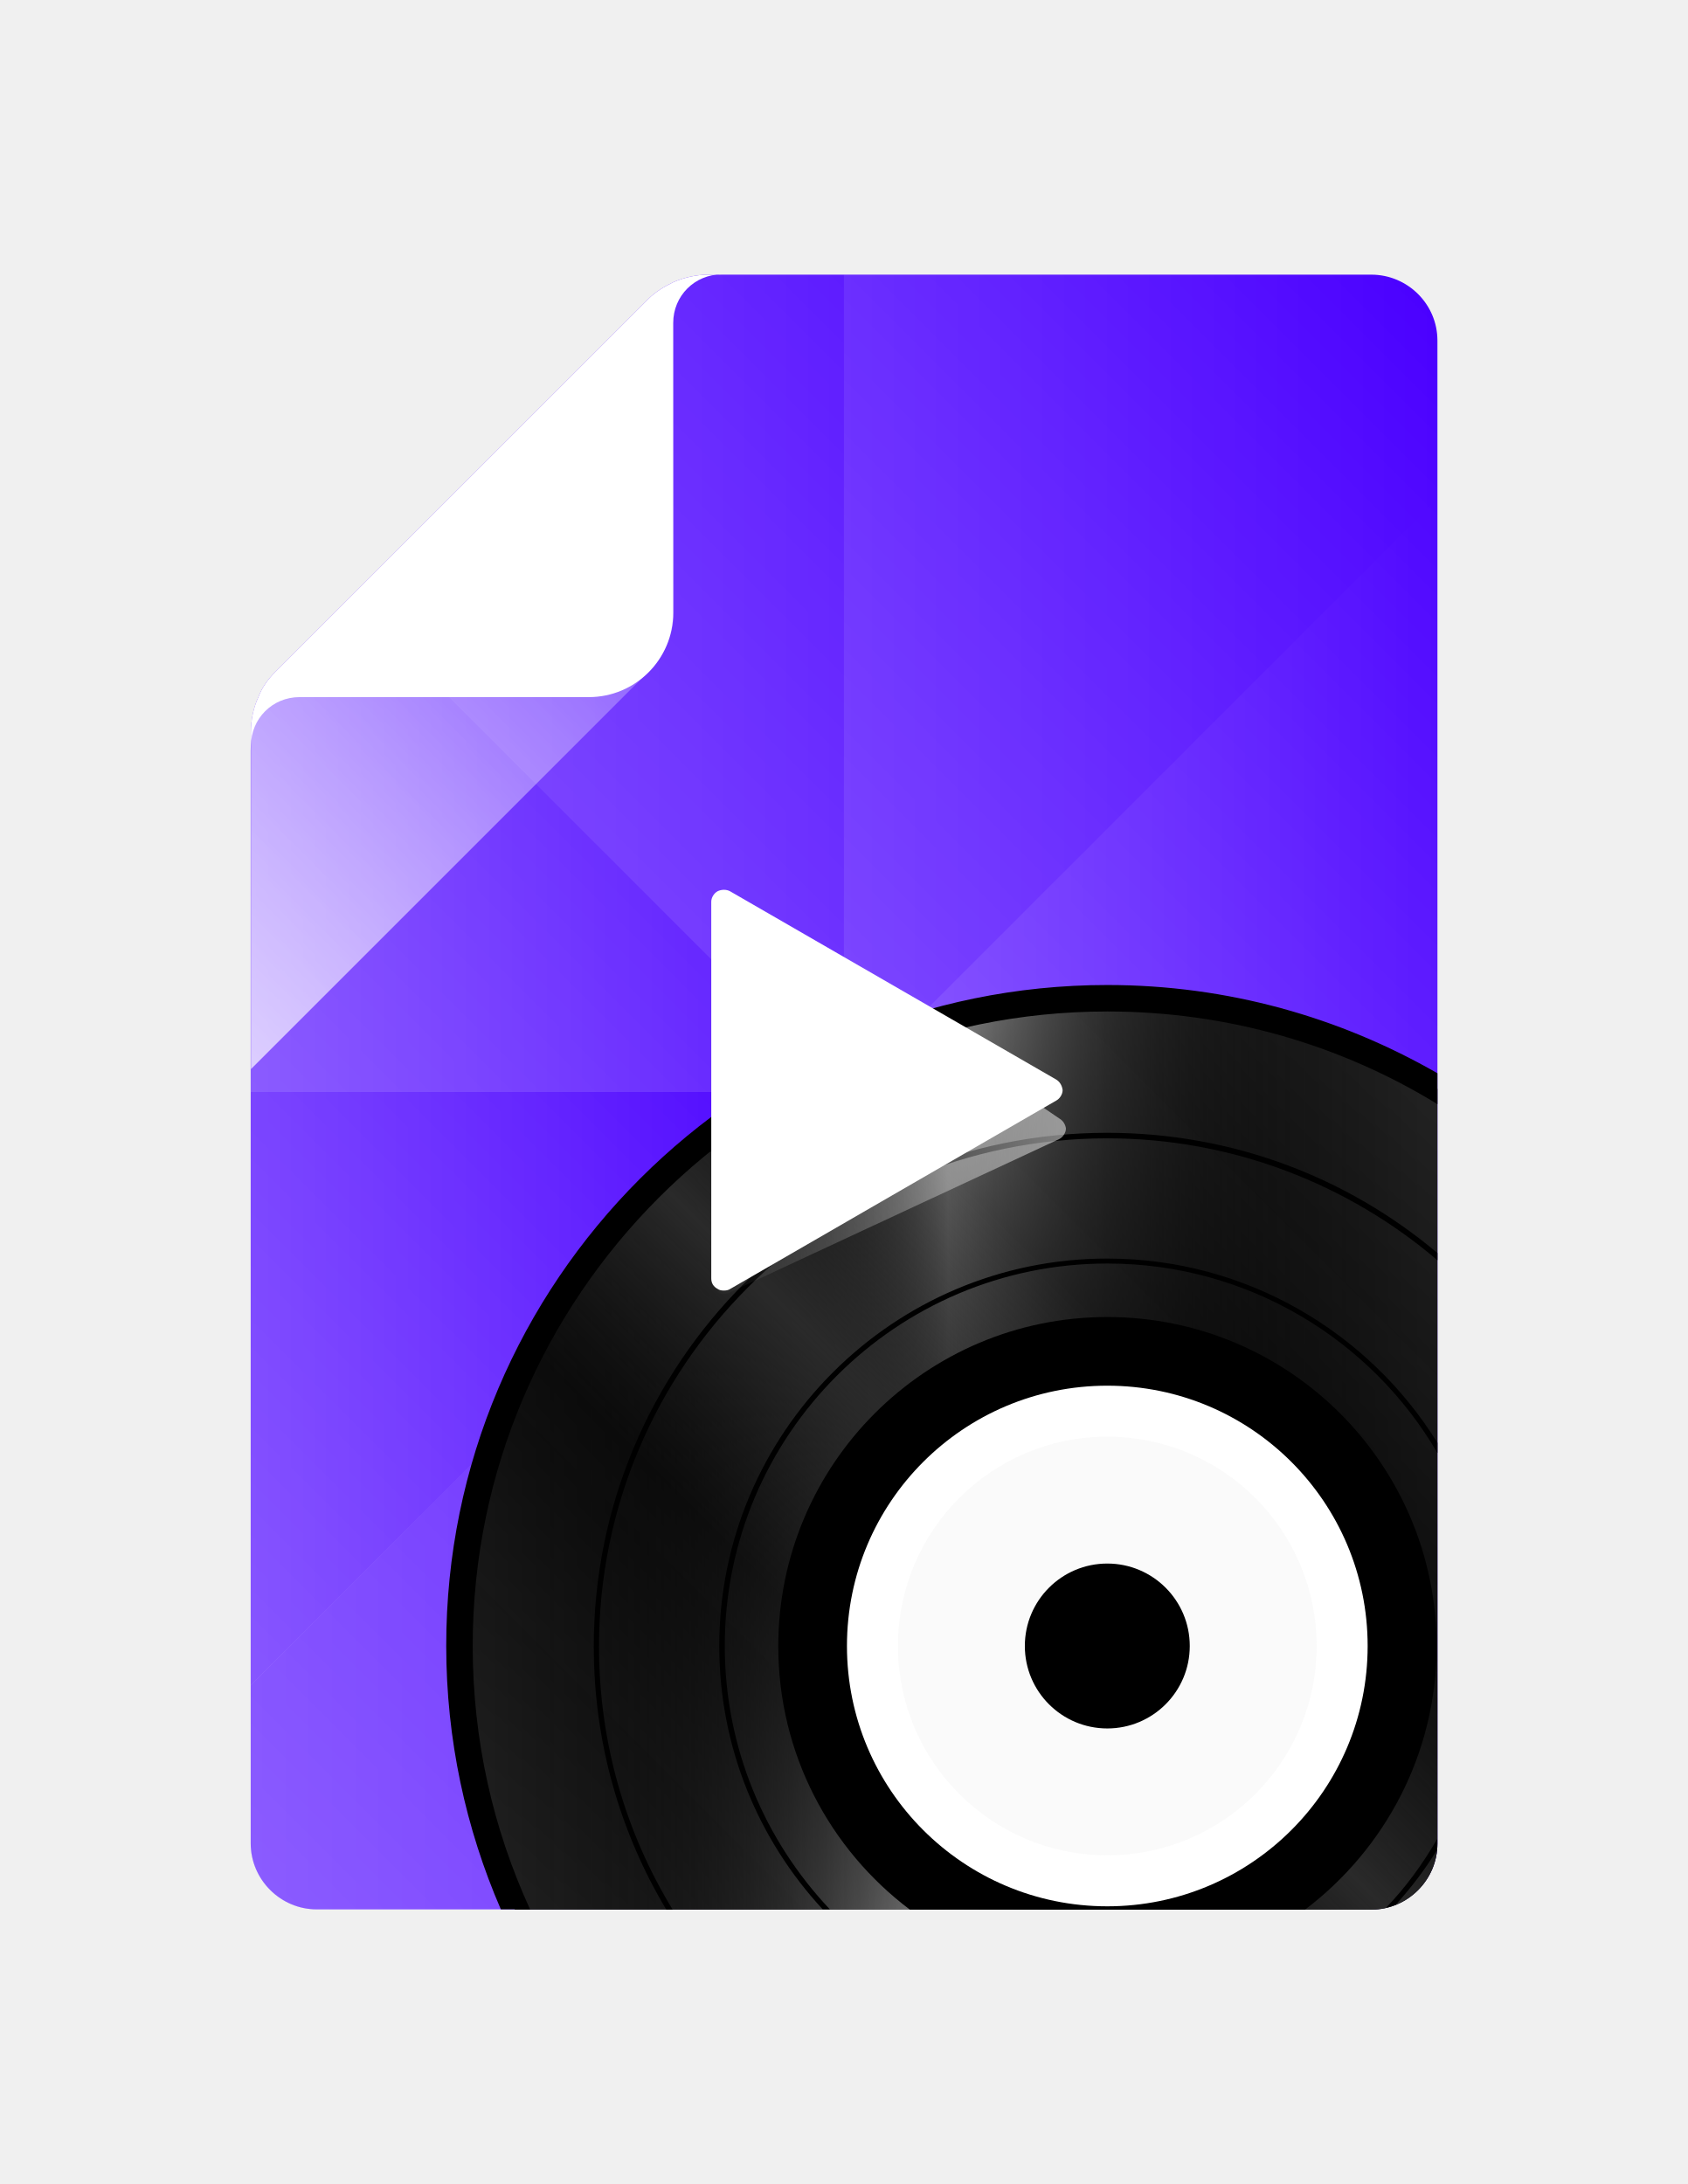
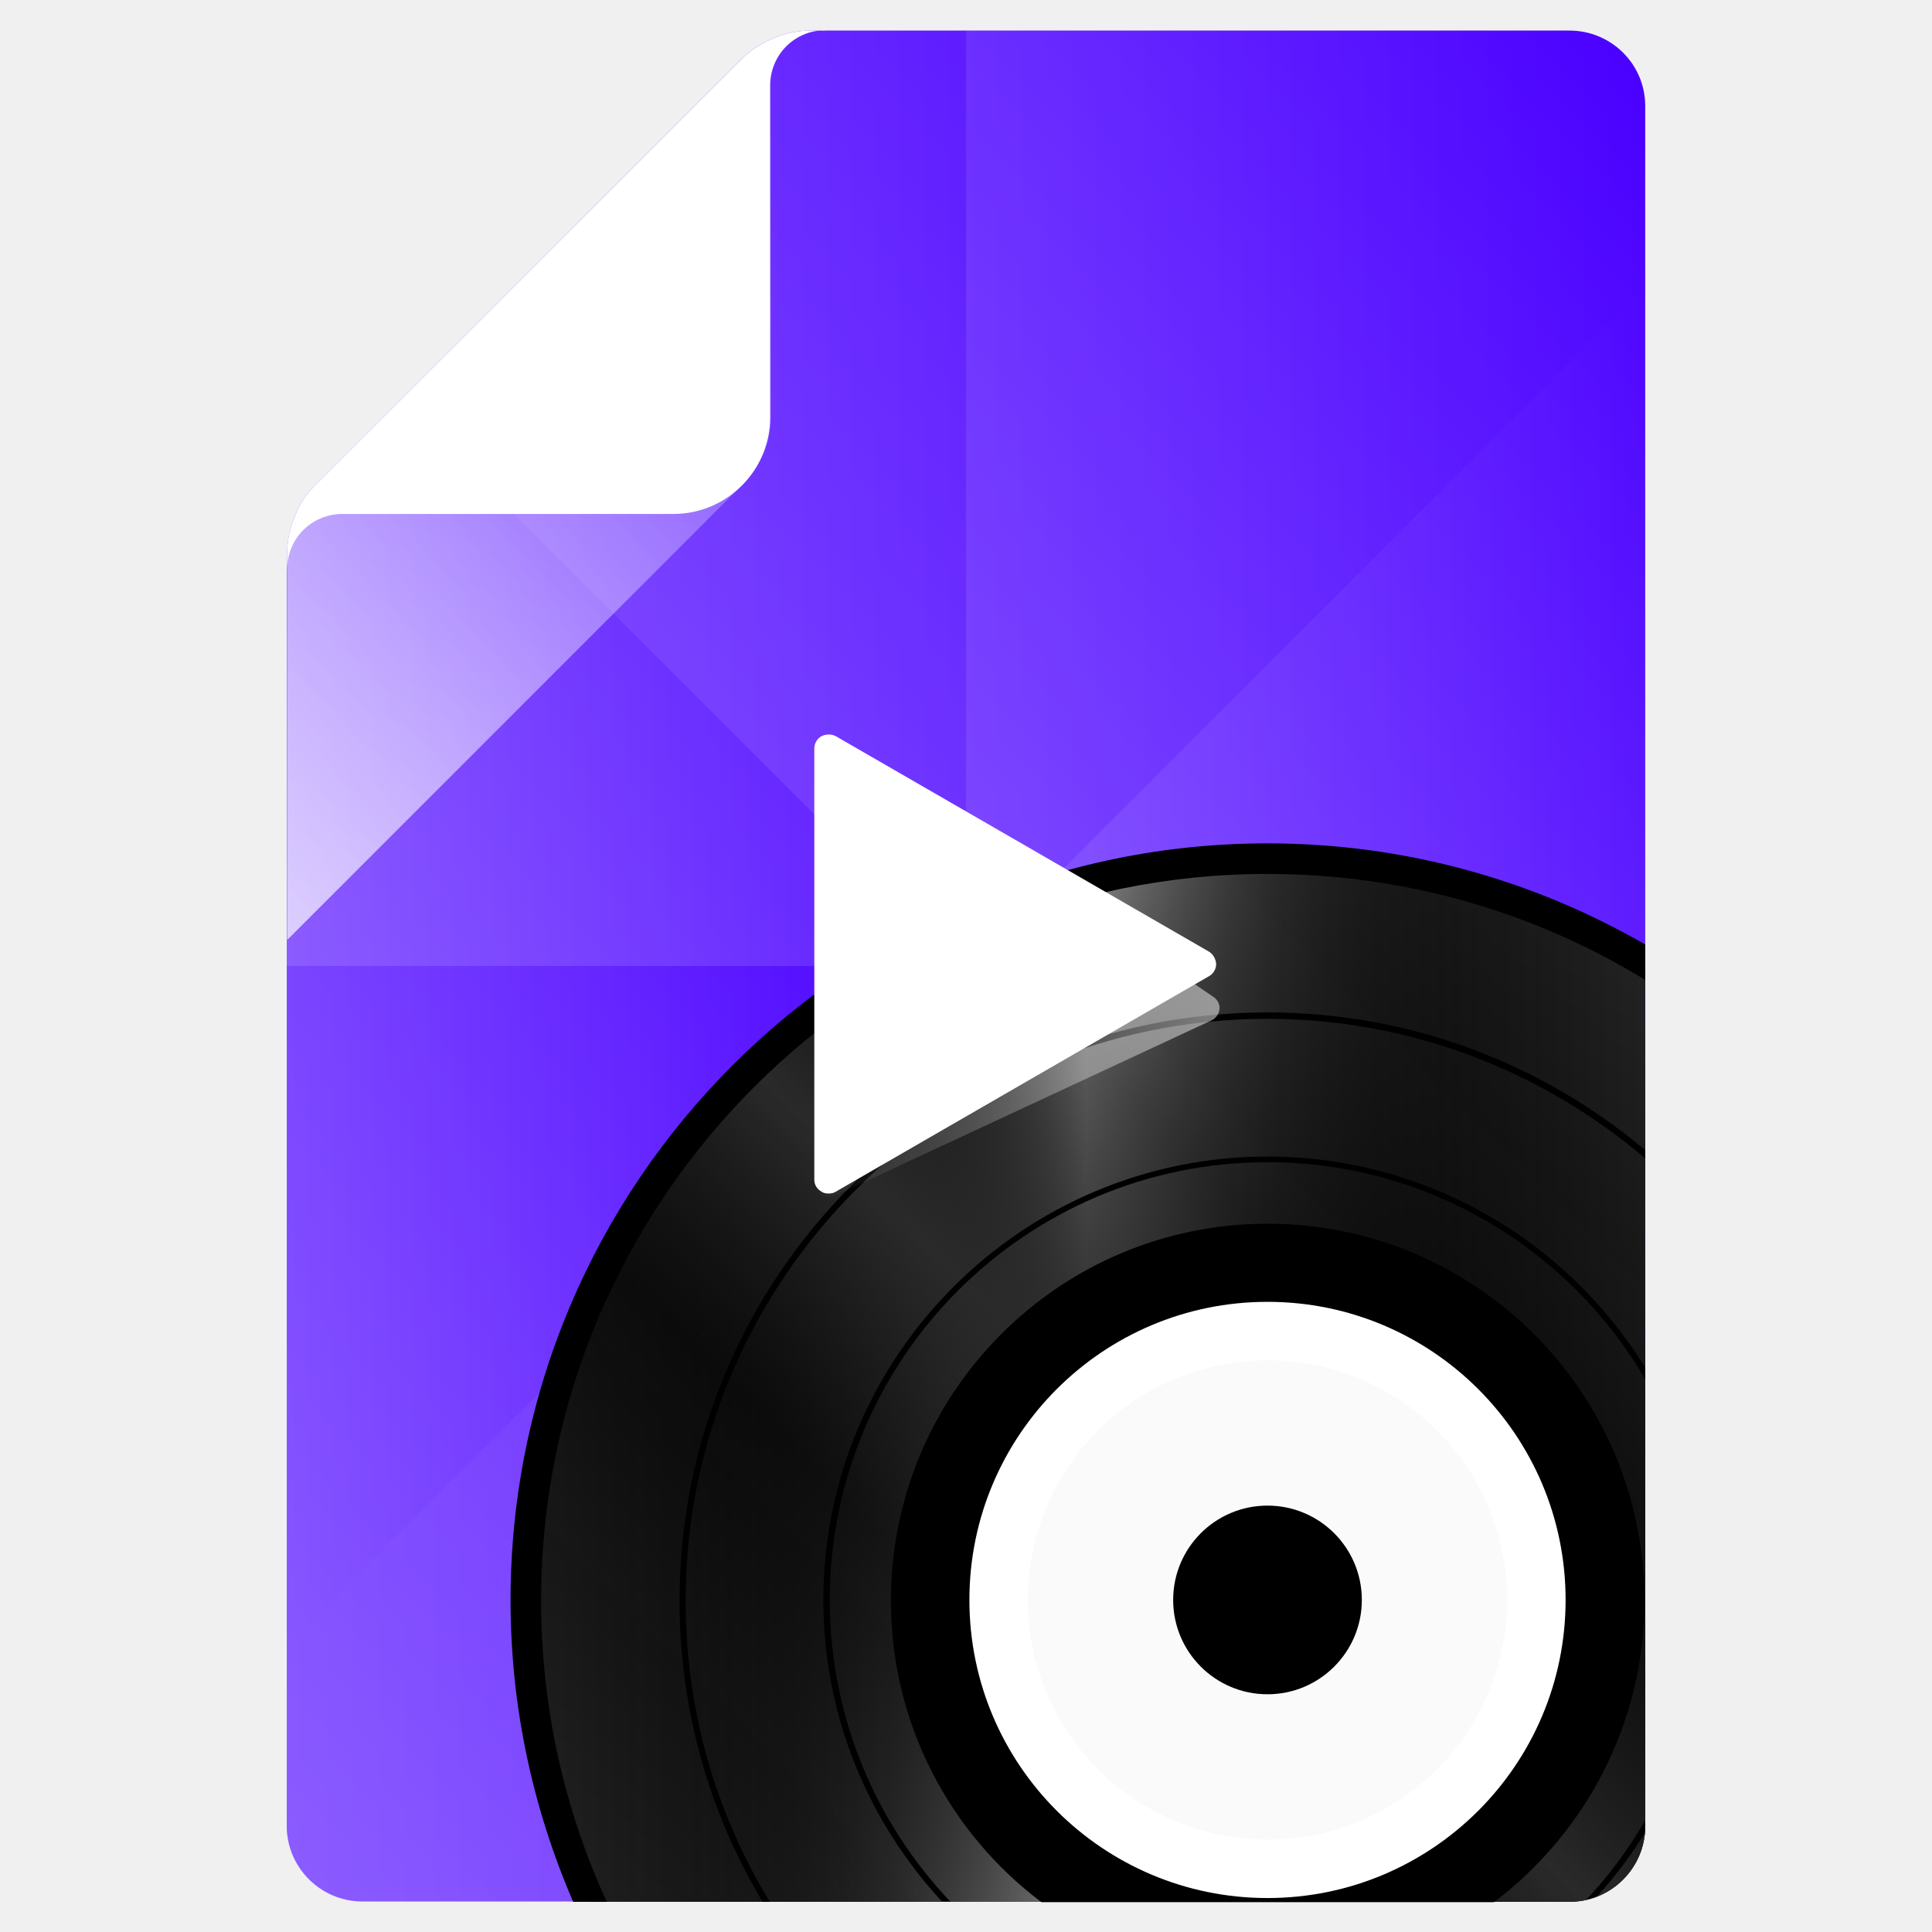
- <svg xmlns="http://www.w3.org/2000/svg" version="1.1" id="Layer_1" x="0px" y="0px" viewBox="0 0 612 792" enable-background="new 0 0 612 792" xml:space="preserve">
+ <svg xmlns="http://www.w3.org/2000/svg" version="1.1" id="Layer_1" x="0px" y="0px" viewBox="0 0 512 512" enable-background="new 0 0 512 512" xml:space="preserve">
  <g>
-     <path fill="#4A00FF" d="M497.2,99.6H261.8h-4.9c-4.4,0-8.7,1-12.7,2.7c-3.3,1.6-6.5,3.5-9.1,6.1L99.8,243.7   c-2.6,2.6-4.8,5.6-6.1,9.1c-1.8,3.9-2.7,8.2-2.7,12.7l-0.1,6.8v396.2c0,13.1,10.8,23.9,23.9,23.9h382.5c13.1,0,23.9-10.8,23.9-23.9   V123.5C521.2,110.3,510.4,99.6,497.2,99.6z" />
    <g>
-       <linearGradient id="SVGID_1_" gradientUnits="userSpaceOnUse" x1="91.025" y1="520.975" x2="305.025" y2="734.975" gradientTransform="matrix(1.1953 0 0 -1.1953 0 1036.688)">
-         <stop offset="0" style="stop-color:#FFFFFF;stop-opacity:0.2" />
+       <path fill="#4A00FF" d="M415.9,8.1H219h-4.1c-3.7,0-7.3,0.8-10.6,2.3c-2.8,1.3-5.4,2.9-7.6,5.1L83.5,128.6c-2.2,2.2-4,4.7-5.1,7.6    c-1.5,3.3-2.3,6.9-2.3,10.6l-0.1,5.7v331.4c0,11,9,20,20,20H416c11,0,20-9,20-20V28.1C436,17,427,8.1,415.9,8.1z" />
+       <g>
+         <linearGradient id="SVGID_1_" gradientUnits="userSpaceOnUse" x1="76.196" y1="-128.588" x2="255.161" y2="-307.553" gradientTransform="matrix(1.1953 0 0 1.1953 0 424.6939)">
+           <stop offset="0" style="stop-color:#FFFFFF;stop-opacity:0.2" />
+           <stop offset="1" style="stop-color:#FFFFFF;stop-opacity:0" />
+         </linearGradient>
+         <path fill="url(#SVGID_1_)" d="M256,256V8.1h-37h-4.1c-3.7,0-7.3,0.8-10.6,2.3c-2.8,1.3-5.4,2.9-7.6,5.1L83.5,128.6     c-2.2,2.2-4,4.7-5.1,7.6c-1.5,3.3-2.3,6.9-2.3,10.6l-0.1,5.7V256H256z" />
+         <linearGradient id="SVGID_2_" gradientUnits="userSpaceOnUse" x1="199.967" y1="-155.336" x2="374.051" y2="-329.421" gradientTransform="matrix(1.1953 0 0 1.1953 0 424.6939)">
+           <stop offset="0" style="stop-color:#FFFFFF;stop-opacity:0.2" />
+           <stop offset="1" style="stop-color:#FFFFFF;stop-opacity:0" />
+         </linearGradient>
+         <path fill="url(#SVGID_2_)" d="M415.9,8.1H256V256h180V28.1C436,17,427,8.1,415.9,8.1z" />
+         <linearGradient id="SVGID_3_" gradientUnits="userSpaceOnUse" x1="54.302" y1="47.15" x2="228.377" y2="-126.926" gradientTransform="matrix(1.1953 0 0 1.1953 0 424.6939)">
+           <stop offset="0" style="stop-color:#FFFFFF;stop-opacity:0.2" />
+           <stop offset="1" style="stop-color:#FFFFFF;stop-opacity:0" />
+         </linearGradient>
+         <path fill="url(#SVGID_3_)" d="M76,483.9c0,11,9,20,20,20h160V256H76V483.9z" />
+         <linearGradient id="SVGID_4_" gradientUnits="userSpaceOnUse" x1="197.487" y1="49.595" x2="376.452" y2="-129.371" gradientTransform="matrix(1.1953 0 0 1.1953 0 424.6939)">
+           <stop offset="0" style="stop-color:#FFFFFF;stop-opacity:0.2" />
+           <stop offset="1" style="stop-color:#FFFFFF;stop-opacity:0" />
+         </linearGradient>
+         <path fill="url(#SVGID_4_)" d="M256,256v247.9h159.9c11,0,20-9,20-20V256H256z" />
+       </g>
+       <g>
+         <linearGradient id="SVGID_5_" gradientUnits="userSpaceOnUse" x1="63.652" y1="-128.57" x2="214.172" y2="-128.57" gradientTransform="matrix(1.1953 0 0 1.1953 0 424.6939)">
+           <stop offset="0" style="stop-color:#FFFFFF;stop-opacity:0.2" />
+           <stop offset="1" style="stop-color:#FFFFFF;stop-opacity:0" />
+         </linearGradient>
+         <path fill="url(#SVGID_5_)" d="M256,256L106,106l-22.5,22.5c-2.2,2.2-4,4.7-5.1,7.6c-1.5,3.3-2.3,6.9-2.3,10.6l-0.1,5.7V436     L256,256z" />
+         <linearGradient id="SVGID_6_" gradientUnits="userSpaceOnUse" x1="88.704" y1="-244.871" x2="364.762" y2="-244.871" gradientTransform="matrix(1.1953 0 0 1.1953 0 424.6939)">
+           <stop offset="0" style="stop-color:#FFFFFF;stop-opacity:0.2" />
+           <stop offset="1" style="stop-color:#FFFFFF;stop-opacity:0" />
+         </linearGradient>
+         <path fill="url(#SVGID_6_)" d="M256,256L436,76V28c0-11-9-20-20-20H219h-4.1c-3.7,0-7.3,0.8-10.6,2.3c-2.8,1.3-5.4,2.9-7.6,5.1     L106,106L256,256z" />
+         <linearGradient id="SVGID_7_" gradientUnits="userSpaceOnUse" x1="63.582" y1="-37.391" x2="364.762" y2="-37.391" gradientTransform="matrix(1.1953 0 0 1.1953 0 424.6939)">
+           <stop offset="0" style="stop-color:#FFFFFF;stop-opacity:0.2" />
+           <stop offset="1" style="stop-color:#FFFFFF;stop-opacity:0" />
+         </linearGradient>
+         <path fill="url(#SVGID_7_)" d="M436,483.9v-48L256,256L76,436v48c0,11,9,20,20,20h319.9C427,503.9,436,495,436,483.9z" />
+         <linearGradient id="SVGID_8_" gradientUnits="userSpaceOnUse" x1="214.172" y1="-141.131" x2="364.762" y2="-141.131" gradientTransform="matrix(1.1953 0 0 1.1953 0 424.6939)">
+           <stop offset="0" style="stop-color:#FFFFFF;stop-opacity:0.2" />
+           <stop offset="1" style="stop-color:#FFFFFF;stop-opacity:0" />
+         </linearGradient>
+         <polygon fill="url(#SVGID_8_)" points="436,436 436,76 256,256    " />
+       </g>
+       <linearGradient id="SVGID_9_" gradientUnits="userSpaceOnUse" x1="80.204" y1="-573.019" x2="387.166" y2="-879.981" gradientTransform="matrix(0.5977 0 0 0.5977 0 563.3214)">
+         <stop offset="0" style="stop-color:#FFFFFF" />
        <stop offset="1" style="stop-color:#FFFFFF;stop-opacity:0" />
      </linearGradient>
-       <path fill="url(#SVGID_1_)" d="M306,396V99.6h-44.2h-4.9c-4.4,0-8.7,1-12.7,2.7c-3.3,1.6-6.5,3.5-9.1,6.1L99.8,243.7    c-2.6,2.6-4.8,5.6-6.1,9.1c-1.8,3.9-2.7,8.2-2.7,12.7l-0.1,6.8V396H306z" />
-       <linearGradient id="SVGID_2_" gradientUnits="userSpaceOnUse" x1="239" y1="553" x2="447.125" y2="761.125" gradientTransform="matrix(1.1953 0 0 -1.1953 0 1036.688)">
-         <stop offset="0" style="stop-color:#FFFFFF;stop-opacity:0.2" />
-         <stop offset="1" style="stop-color:#FFFFFF;stop-opacity:0" />
-       </linearGradient>
-       <path fill="url(#SVGID_2_)" d="M497.2,99.6H306V396h215.2V123.5C521.2,110.3,510.4,99.6,497.2,99.6z" />
-       <linearGradient id="SVGID_3_" gradientUnits="userSpaceOnUse" x1="64.875" y1="310.875" x2="273" y2="519" gradientTransform="matrix(1.1953 0 0 -1.1953 0 1036.688)">
-         <stop offset="0" style="stop-color:#FFFFFF;stop-opacity:0.2" />
-         <stop offset="1" style="stop-color:#FFFFFF;stop-opacity:0" />
-       </linearGradient>
-       <path fill="url(#SVGID_3_)" d="M90.8,668.5c0,13.1,10.8,23.9,23.9,23.9H306V396H90.8V668.5z" />
-       <linearGradient id="SVGID_4_" gradientUnits="userSpaceOnUse" x1="236.062" y1="307.938" x2="450.062" y2="521.938" gradientTransform="matrix(1.1953 0 0 -1.1953 0 1036.688)">
-         <stop offset="0" style="stop-color:#FFFFFF;stop-opacity:0.2" />
-         <stop offset="1" style="stop-color:#FFFFFF;stop-opacity:0" />
-       </linearGradient>
-       <path fill="url(#SVGID_4_)" d="M306,396v296.4h191.2c13.1,0,23.9-10.8,23.9-23.9V396H306z" />
+       <path opacity="0.7" fill="url(#SVGID_9_)" enable-background="new    " d="M196.7,15.6L83.5,128.9c-2.2,2.2-4,4.7-5.1,7.6    c-1.5,3.3-2.3,6.9-2.3,10.6v102l120.6-120.6c4.9-4.9,7.6-11.3,7.6-18.1v-100C201.5,11.7,198.9,13.4,196.7,15.6z" />
+       <path fill="#FFFFFF" d="M214.9,8.1c-3.7,0-7.3,0.8-10.6,2.3c-2.8,1.3-5.4,2.9-7.6,5.1L83.5,128.6c-2.2,2.2-4,4.7-5.1,7.6    c-1.5,3.3-2.3,6.9-2.3,10.6v4.1c0-8.2,6.5-14.7,14.7-14.7h87.7c14.1,0,25.6-11.5,25.6-25.6V22.7c0-8.2,6.5-14.7,14.7-14.7    C218.9,8.1,214.9,8.1,214.9,8.1z" />
    </g>
    <g>
-       <linearGradient id="SVGID_5_" gradientUnits="userSpaceOnUse" x1="76" y1="521" x2="256" y2="521" gradientTransform="matrix(1.1953 0 0 -1.1953 0 1036.688)">
-         <stop offset="0" style="stop-color:#FFFFFF;stop-opacity:0.2" />
-         <stop offset="1" style="stop-color:#FFFFFF;stop-opacity:0" />
+       <path fill="#232323" d="M335.9,227.6c36.5,0,70.8,10,100.1,27.4V484c0,11-9,20-20,20H156.2c-10.9-24.4-16.9-51.5-16.9-79.9    C139.4,315.6,227.4,227.6,335.9,227.6z" />
+       <linearGradient id="SVGID_10_" gradientUnits="userSpaceOnUse" x1="175.919" y1="181.532" x2="672.292" y2="181.532" gradientTransform="matrix(-0.5977 0 0 0.5977 541.1467 257.3214)">
+         <stop offset="0" style="stop-color:#000000;stop-opacity:0" />
+         <stop offset="0.113" style="stop-color:#030303;stop-opacity:0.226" />
+         <stop offset="0.181" style="stop-color:#0B0B0B;stop-opacity:0.363" />
+         <stop offset="0.237" style="stop-color:#191919;stop-opacity:0.475" />
+         <stop offset="0.287" style="stop-color:#2E2E2E;stop-opacity:0.574" />
+         <stop offset="0.333" style="stop-color:#484848;stop-opacity:0.665" />
+         <stop offset="0.375" style="stop-color:#686868;stop-opacity:0.75" />
+         <stop offset="0.415" style="stop-color:#8F8F8F;stop-opacity:0.83" />
+         <stop offset="0.453" style="stop-color:#BBBBBB;stop-opacity:0.906" />
+         <stop offset="0.488" style="stop-color:#EDEDED;stop-opacity:0.976" />
+         <stop offset="0.5" style="stop-color:#FFFFFF" />
+         <stop offset="0.512" style="stop-color:#EDEDED;stop-opacity:0.976" />
+         <stop offset="0.547" style="stop-color:#BBBBBB;stop-opacity:0.906" />
+         <stop offset="0.585" style="stop-color:#8F8F8F;stop-opacity:0.83" />
+         <stop offset="0.625" style="stop-color:#686868;stop-opacity:0.75" />
+         <stop offset="0.667" style="stop-color:#484848;stop-opacity:0.665" />
+         <stop offset="0.713" style="stop-color:#2E2E2E;stop-opacity:0.574" />
+         <stop offset="0.762" style="stop-color:#191919;stop-opacity:0.475" />
+         <stop offset="0.819" style="stop-color:#0B0B0B;stop-opacity:0.363" />
+         <stop offset="0.887" style="stop-color:#030303;stop-opacity:0.226" />
+         <stop offset="1" style="stop-color:#000000;stop-opacity:0" />
      </linearGradient>
-       <path fill="url(#SVGID_5_)" d="M306,396L126.7,216.7l-26.9,26.9c-2.6,2.6-4.8,5.6-6.1,9.1c-1.8,3.9-2.7,8.2-2.7,12.7l-0.1,6.8v339    L306,396z" />
-       <linearGradient id="SVGID_6_" gradientUnits="userSpaceOnUse" x1="106" y1="660" x2="436" y2="660" gradientTransform="matrix(1.1953 0 0 -1.1953 0 1036.688)">
-         <stop offset="0" style="stop-color:#FFFFFF;stop-opacity:0.2" />
-         <stop offset="1" style="stop-color:#FFFFFF;stop-opacity:0" />
+       <path fill="url(#SVGID_10_)" d="M335.9,227.6c36.5,0,70.8,10,100.1,27.4V484c0,11-9,20-20,20H156.2    c-10.9-24.4-16.9-51.5-16.9-79.9C139.4,315.6,227.4,227.6,335.9,227.6z" />
+       <linearGradient id="SVGID_11_" gradientUnits="userSpaceOnUse" x1="164.129" y1="8.04" x2="606.414" y2="450.325" gradientTransform="matrix(-0.5977 0 0 0.5977 541.1467 257.3214)">
+         <stop offset="0" style="stop-color:#000000;stop-opacity:0" />
+         <stop offset="0.325" style="stop-color:#030303;stop-opacity:0.651" />
+         <stop offset="0.5" style="stop-color:#2A2A2A" />
+         <stop offset="0.67" style="stop-color:#030303;stop-opacity:0.659" />
+         <stop offset="1" style="stop-color:#000000;stop-opacity:0" />
      </linearGradient>
-       <path fill="url(#SVGID_6_)" d="M306,396l215.2-215.2v-57.4c0-13.1-10.8-23.9-23.9-23.9H261.8h-4.9c-4.4,0-8.7,1-12.7,2.7    c-3.3,1.6-6.5,3.5-9.1,6.1L126.7,216.7L306,396z" />
-       <linearGradient id="SVGID_7_" gradientUnits="userSpaceOnUse" x1="76" y1="412" x2="436" y2="412" gradientTransform="matrix(1.1953 0 0 -1.1953 0 1036.688)">
-         <stop offset="0" style="stop-color:#FFFFFF;stop-opacity:0.2" />
-         <stop offset="1" style="stop-color:#FFFFFF;stop-opacity:0" />
+       <path fill="url(#SVGID_11_)" d="M335.9,227.6c36.5,0,70.8,10,100.1,27.4V484c0,11-9,20-20,20H156.2    c-10.9-24.4-16.9-51.5-16.9-79.9C139.4,315.6,227.4,227.6,335.9,227.6z" />
+       <path d="M335.9,223.5c36.5,0,70.6,9.8,100.1,26.8v9.4c-29.2-17.9-63.5-28.1-100.1-28.1c-106.1,0-192.5,86.4-192.5,192.5    c0,28.5,6.2,55.5,17.4,79.9h-8.9c-10.6-24.5-16.6-51.5-16.6-79.9C135.3,313.5,225.3,223.5,335.9,223.5z" />
+       <path d="M335.9,324.3c55.1,0,99.9,44.7,99.9,99.9c0,32.6-15.7,61.6-39.9,79.9H276c-24.2-18.2-39.9-47.2-39.9-79.9    C236.1,369,280.8,324.3,335.9,324.3z" />
+       <circle fill="#FFFFFF" cx="335.9" cy="424" r="79" />
+       <circle opacity="0.2" fill="#E5E5E5" enable-background="new    " cx="335.9" cy="424" r="63.5" />
+       <circle cx="335.9" cy="424" r="25" />
+       <g>
+         <path d="M335.9,306.5c42.2,0,79.4,22.4,100.1,55.9v3.1c-20.1-34.4-57.5-57.5-100.1-57.5c-64,0-116,52-116,116     c0,30.9,12.1,59,31.9,79.9h-2.2c-19.4-21-31.4-49-31.4-79.9C218.2,359.3,271,306.5,335.9,306.5z" />
+         <path d="M420.4,503.4c6-6.3,11.1-13.3,15.5-20.8v1.3c0,0.7,0,1.4-0.1,2c-3.6,5.9-7.8,11.4-12.4,16.5     C422.4,502.8,421.4,503.2,420.4,503.4z" />
+       </g>
+       <path d="M180.1,424.2c0,29.1,8,56.5,22,79.8h1.9c-14.2-23.3-22.3-50.6-22.3-79.8c0-85.1,69.2-154.2,154.2-154.2    c38.1,0,73.1,14,100.1,37v-2.2c-27.1-22.8-62-36.5-100.1-36.5C250,268.3,180.1,338.2,180.1,424.2z" />
+     </g>
+     <g>
+       <linearGradient id="SVGID_12_" gradientUnits="userSpaceOnUse" x1="360.997" y1="-1.459" x2="540.582" y2="-1.459" gradientTransform="matrix(0.5977 0 0 0.5977 0 257.3214)">
+         <stop offset="0" style="stop-color:#FFFFFF;stop-opacity:0" />
+         <stop offset="1" style="stop-color:#FFFFFF;stop-opacity:0.5" />
      </linearGradient>
-       <path fill="url(#SVGID_7_)" d="M521.2,668.5v-57.4L306,396L90.8,611.2v57.4c0,13.1,10.8,23.9,23.9,23.9h382.5    C510.4,692.4,521.2,681.7,521.2,668.5z" />
-       <linearGradient id="SVGID_8_" gradientUnits="userSpaceOnUse" x1="256" y1="536" x2="436" y2="536" gradientTransform="matrix(1.1953 0 0 -1.1953 0 1036.688)">
-         <stop offset="0" style="stop-color:#FFFFFF;stop-opacity:0.2" />
-         <stop offset="1" style="stop-color:#FFFFFF;stop-opacity:0" />
-       </linearGradient>
-       <polygon fill="url(#SVGID_8_)" points="521.2,611.2 521.2,180.8 306,396   " />
+       <path fill="url(#SVGID_12_)" d="M321.3,264l-99.9-67.9c-1.1-0.6-2.6-0.6-3.8,0c-1.1,0.6-1.9,1.9-1.9,3.2v114.3    c0,1.4,0.7,2.5,1.9,3.2c0.6,0.4,1.2,0.5,1.9,0.5c0.6,0,1.3-0.1,1.9-0.5l99.9-46.5c1.1-0.6,1.9-1.9,1.9-3.2    C323.2,265.9,322.5,264.7,321.3,264z" />
+       <path fill="#FFFFFF" d="M320.4,252.2l-98.9-57.1c-1.1-0.6-2.6-0.6-3.8,0c-1.1,0.6-1.9,1.9-1.9,3.2v114.3c0,1.4,0.7,2.5,1.9,3.2    c0.6,0.4,1.2,0.5,1.9,0.5c0.6,0,1.3-0.1,1.9-0.5l98.9-57.1c1.1-0.6,1.9-1.9,1.9-3.2C322.2,254.1,321.5,252.9,320.4,252.2z" />
    </g>
-     <linearGradient id="SVGID_9_" gradientUnits="userSpaceOnUse" x1="95.8" y1="862.4" x2="462.7" y2="1229.3" gradientTransform="matrix(0.5977 0 0 -0.5977 0 869.3438)">
-       <stop offset="0" style="stop-color:#FFFFFF" />
-       <stop offset="1" style="stop-color:#FFFFFF;stop-opacity:0" />
-     </linearGradient>
-     <path opacity="0.7" fill="url(#SVGID_9_)" enable-background="new    " d="M235.1,108.6L99.8,244c-2.6,2.6-4.8,5.6-6.1,9.1   c-1.8,3.9-2.7,8.2-2.7,12.7v121.9l144.2-144.2c5.9-5.9,9.1-13.5,9.1-21.6V102.3C240.9,103.9,237.7,106,235.1,108.6z" />
-     <path fill="#FFFFFF" d="M256.9,99.6c-4.4,0-8.7,1-12.7,2.7c-3.3,1.6-6.5,3.5-9.1,6.1L99.8,243.7c-2.6,2.6-4.8,5.6-6.1,9.1   c-1.8,3.9-2.7,8.2-2.7,12.7v4.9c0-9.8,7.8-17.6,17.6-17.6h104.9c16.9,0,30.6-13.7,30.6-30.6V117.1c0-9.8,7.8-17.6,17.6-17.6   C261.7,99.6,256.9,99.6,256.9,99.6z" />
-   </g>
-   <g>
-     <path fill="#232323" d="M401.5,362.1c43.6,0,84.6,12,119.7,32.8v273.7c0,13.1-10.8,23.9-23.9,23.9H186.7   c-13-29.2-20.2-61.6-20.2-95.5C166.6,467.2,271.8,362.1,401.5,362.1z" />
-     <linearGradient id="SVGID_10_" gradientUnits="userSpaceOnUse" x1="33.448" y1="60.4" x2="626.848" y2="60.4" gradientTransform="matrix(-0.5977 0 0 -0.5977 541.1467 563.3438)">
-       <stop offset="0" style="stop-color:#000000;stop-opacity:0" />
-       <stop offset="0.113" style="stop-color:#030303;stop-opacity:0.226" />
-       <stop offset="0.181" style="stop-color:#0B0B0B;stop-opacity:0.363" />
-       <stop offset="0.237" style="stop-color:#191919;stop-opacity:0.475" />
-       <stop offset="0.287" style="stop-color:#2E2E2E;stop-opacity:0.574" />
-       <stop offset="0.333" style="stop-color:#484848;stop-opacity:0.665" />
-       <stop offset="0.375" style="stop-color:#686868;stop-opacity:0.75" />
-       <stop offset="0.415" style="stop-color:#8F8F8F;stop-opacity:0.83" />
-       <stop offset="0.453" style="stop-color:#BBBBBB;stop-opacity:0.906" />
-       <stop offset="0.488" style="stop-color:#EDEDED;stop-opacity:0.976" />
-       <stop offset="0.5" style="stop-color:#FFFFFF" />
-       <stop offset="0.512" style="stop-color:#EDEDED;stop-opacity:0.976" />
-       <stop offset="0.547" style="stop-color:#BBBBBB;stop-opacity:0.906" />
-       <stop offset="0.585" style="stop-color:#8F8F8F;stop-opacity:0.83" />
-       <stop offset="0.625" style="stop-color:#686868;stop-opacity:0.75" />
-       <stop offset="0.667" style="stop-color:#484848;stop-opacity:0.665" />
-       <stop offset="0.713" style="stop-color:#2E2E2E;stop-opacity:0.574" />
-       <stop offset="0.762" style="stop-color:#191919;stop-opacity:0.475" />
-       <stop offset="0.819" style="stop-color:#0B0B0B;stop-opacity:0.363" />
-       <stop offset="0.887" style="stop-color:#030303;stop-opacity:0.226" />
-       <stop offset="1" style="stop-color:#000000;stop-opacity:0" />
-     </linearGradient>
-     <path fill="url(#SVGID_10_)" d="M401.5,362.1c43.6,0,84.6,12,119.7,32.8v273.7c0,13.1-10.8,23.9-23.9,23.9H186.7   c-13-29.2-20.2-61.6-20.2-95.5C166.6,467.2,271.8,362.1,401.5,362.1z" />
-     <linearGradient id="SVGID_11_" gradientUnits="userSpaceOnUse" x1="19.267" y1="267.819" x2="548.067" y2="-260.981" gradientTransform="matrix(-0.5977 0 0 -0.5977 541.1467 563.3438)">
-       <stop offset="0" style="stop-color:#000000;stop-opacity:0" />
-       <stop offset="0.325" style="stop-color:#030303;stop-opacity:0.651" />
-       <stop offset="0.5" style="stop-color:#2A2A2A" />
-       <stop offset="0.67" style="stop-color:#030303;stop-opacity:0.659" />
-       <stop offset="1" style="stop-color:#000000;stop-opacity:0" />
-     </linearGradient>
-     <path fill="url(#SVGID_11_)" d="M401.5,362.1c43.6,0,84.6,12,119.7,32.8v273.7c0,13.1-10.8,23.9-23.9,23.9H186.7   c-13-29.2-20.2-61.6-20.2-95.5C166.6,467.2,271.8,362.1,401.5,362.1z" />
-     <path d="M401.5,357.2c43.6,0,84.4,11.7,119.7,32v11.2c-34.9-21.4-75.9-33.6-119.7-33.6c-126.8,0-230.1,103.3-230.1,230.1   c0,34.1,7.4,66.3,20.8,95.5h-10.6c-12.7-29.3-19.8-61.6-19.8-95.5C161.7,464.7,269.3,357.2,401.5,357.2z" />
-     <path d="M401.5,477.6c65.9,0,119.4,53.4,119.4,119.4c0,39-18.8,73.6-47.7,95.5H329.9c-28.9-21.8-47.7-56.4-47.7-95.5   C282.2,531.1,335.6,477.6,401.5,477.6z" />
-     <circle fill="#FFFFFF" cx="401.5" cy="596.9" r="94.4" />
-     <circle opacity="0.2" fill="#E5E5E5" enable-background="new    " cx="401.5" cy="596.9" r="75.9" />
-     <circle cx="401.5" cy="596.9" r="29.9" />
-     <g>
-       <path d="M401.5,456.4c50.4,0,94.9,26.8,119.7,66.8v3.7c-24-41.1-68.7-68.7-119.7-68.7c-76.5,0-138.7,62.2-138.7,138.7    c0,36.9,14.5,70.5,38.1,95.5h-2.6c-23.2-25.1-37.5-58.6-37.5-95.5C260.8,519.5,323.9,456.4,401.5,456.4z" />
-       <path d="M502.6,691.8c7.2-7.5,13.3-15.9,18.5-24.9v1.6c0,0.8,0,1.7-0.1,2.4c-4.3,7.1-9.3,13.6-14.8,19.7    C505,691.1,503.8,691.5,502.6,691.8z" />
-     </g>
-     <path d="M215.3,597.1c0,34.8,9.6,67.5,26.3,95.4h2.3c-17-27.9-26.7-60.5-26.7-95.4c0-101.7,82.7-184.3,184.3-184.3   c45.5,0,87.4,16.7,119.7,44.2v-2.6c-32.4-27.3-74.1-43.6-119.7-43.6C298.8,410.7,215.3,494.3,215.3,597.1z" />
-   </g>
-   <g>
-     <linearGradient id="SVGID_12_" gradientUnits="userSpaceOnUse" x1="431.4" y1="279.05" x2="646.105" y2="279.05" gradientTransform="matrix(0.5977 0 0 -0.5977 0 563.3438)">
-       <stop offset="0" style="stop-color:#FFFFFF;stop-opacity:0" />
-       <stop offset="1" style="stop-color:#FFFFFF;stop-opacity:0.5" />
-     </linearGradient>
-     <path fill="url(#SVGID_12_)" d="M384.1,405.6l-119.4-81.2c-1.3-0.7-3.1-0.7-4.5,0c-1.3,0.7-2.3,2.3-2.3,3.8v136.6   c0,1.7,0.8,3,2.3,3.8c0.7,0.5,1.4,0.6,2.3,0.6c0.7,0,1.6-0.1,2.3-0.6l119.4-55.6c1.3-0.7,2.3-2.3,2.3-3.8   C386.3,407.8,385.5,406.4,384.1,405.6z" />
-     <path fill="#FFFFFF" d="M383,391.5l-118.3-68.3c-1.3-0.7-3.1-0.7-4.5,0c-1.3,0.7-2.3,2.3-2.3,3.8v136.6c0,1.7,0.8,3,2.3,3.8   c0.7,0.5,1.4,0.6,2.3,0.6c0.7,0,1.6-0.1,2.3-0.6l118.2-68.3c1.3-0.7,2.3-2.3,2.3-3.8C385.1,393.7,384.3,392.3,383,391.5z" />
  </g>
</svg>
